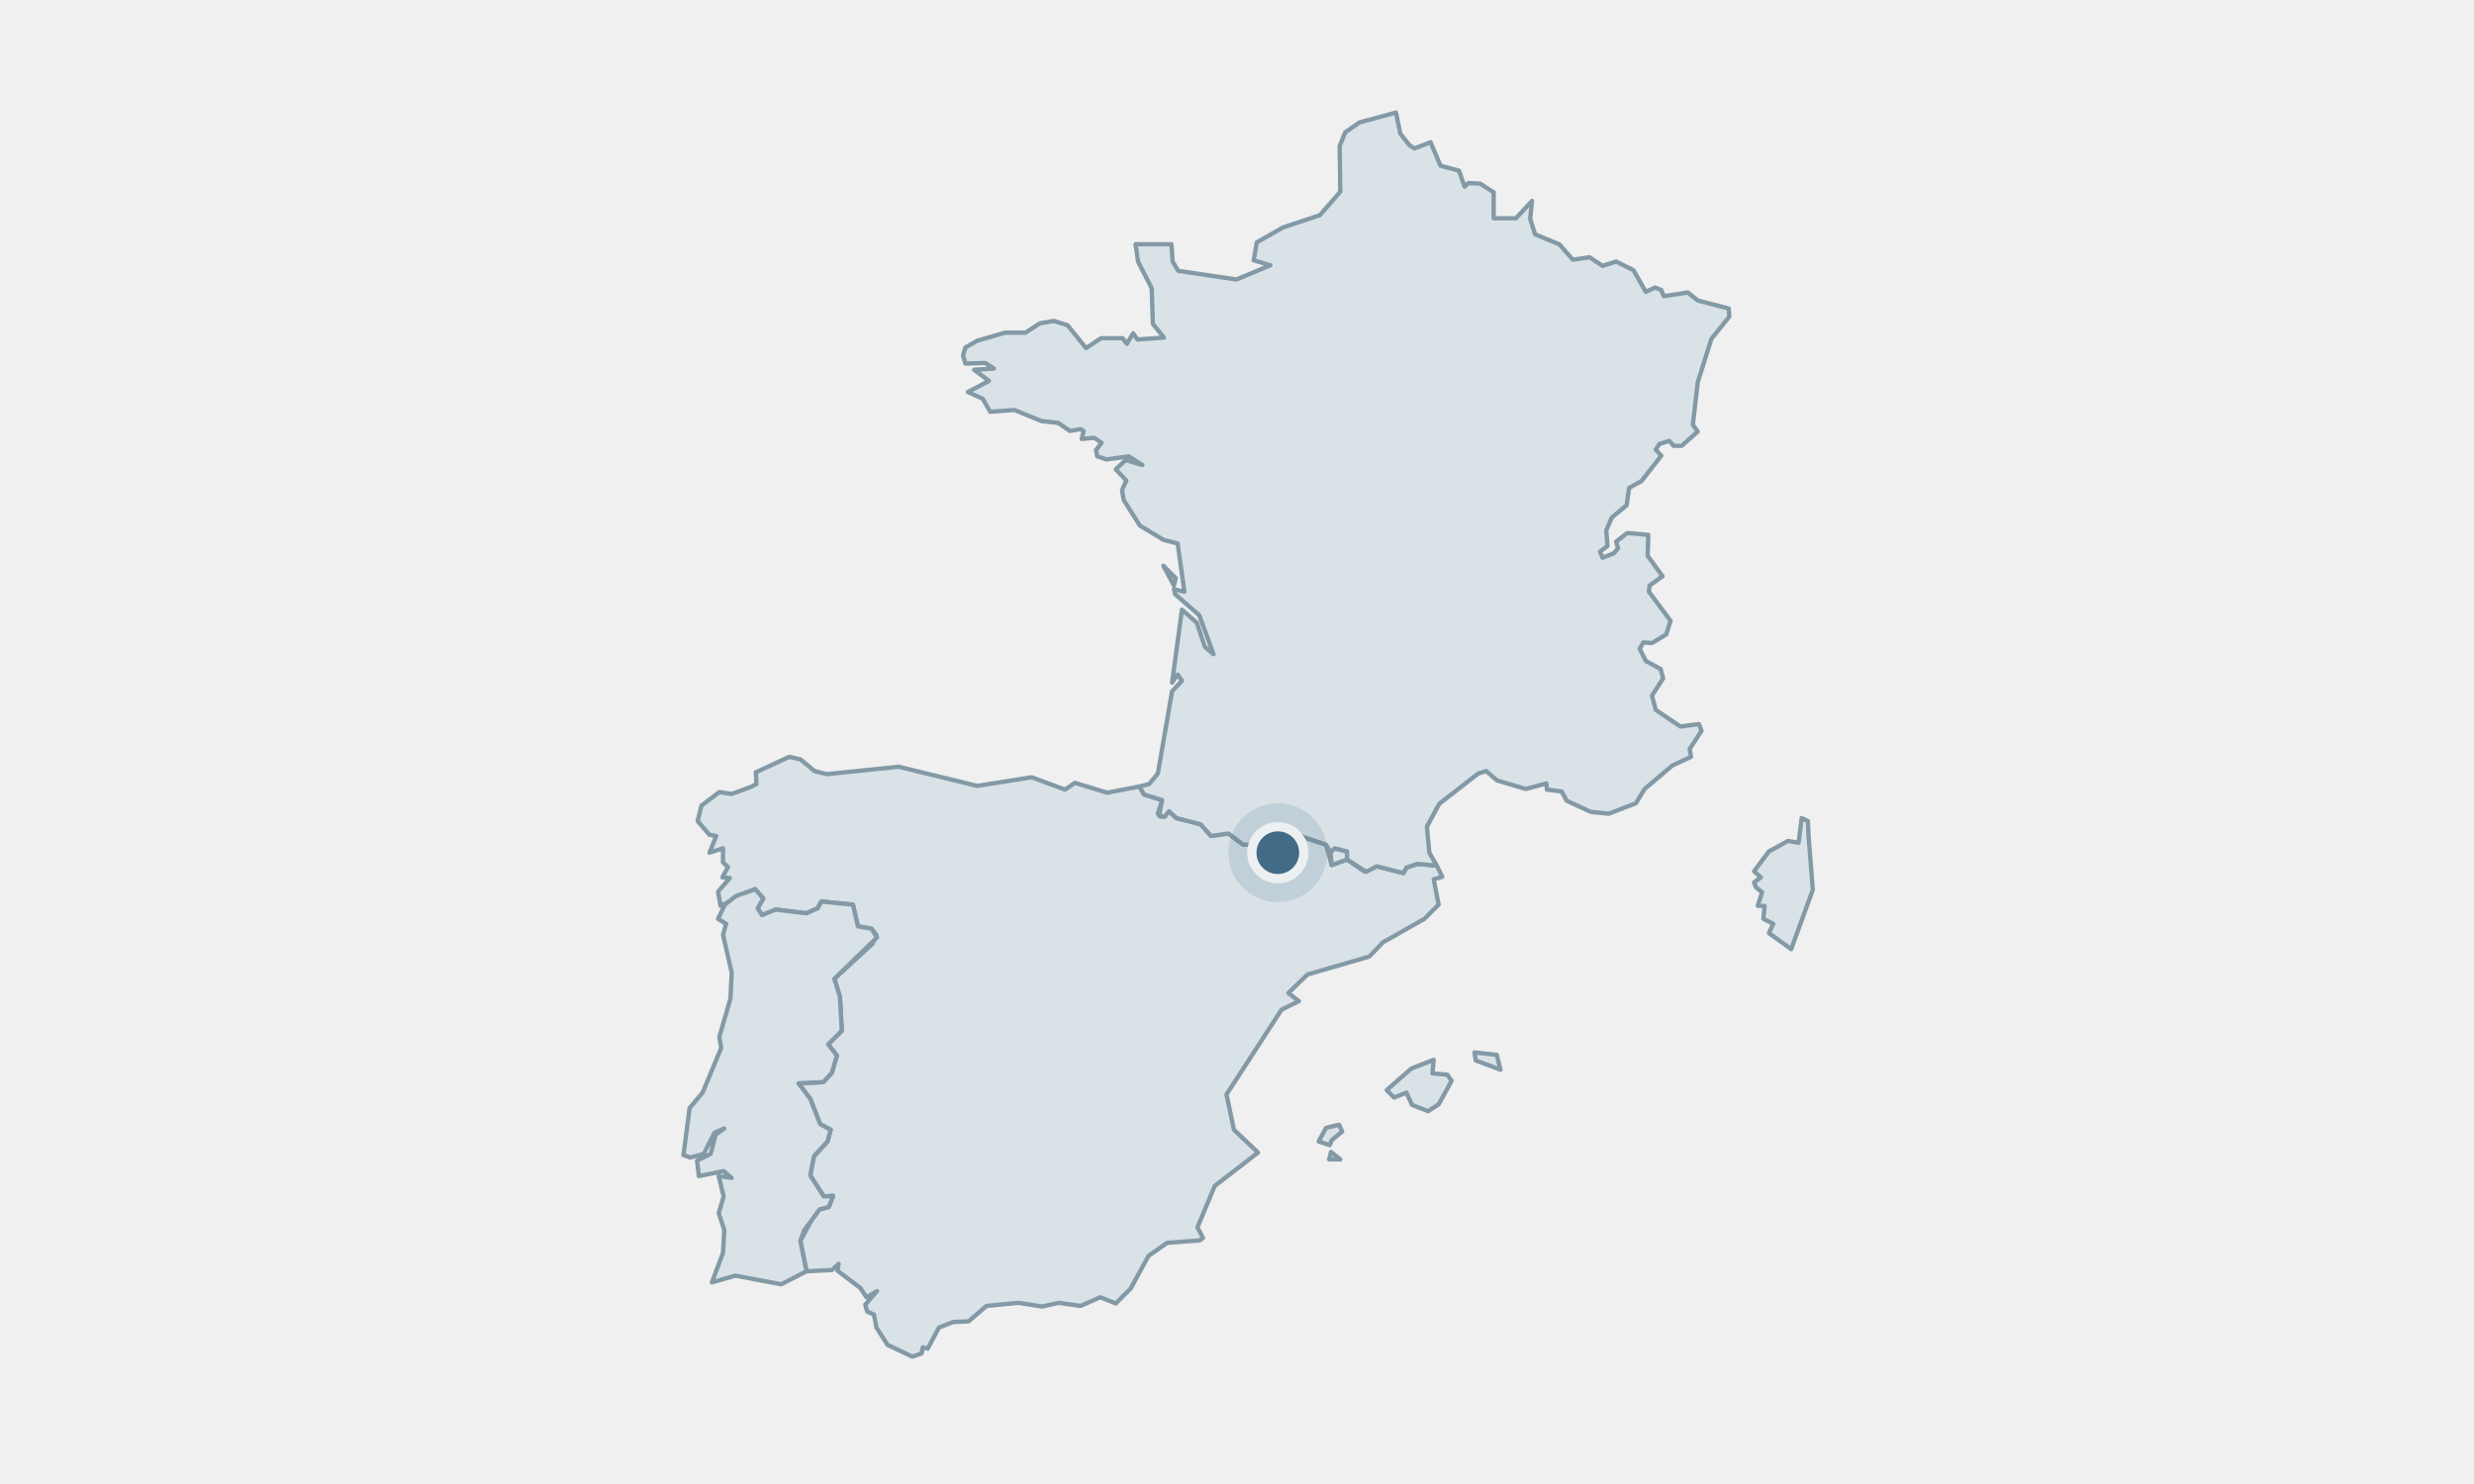
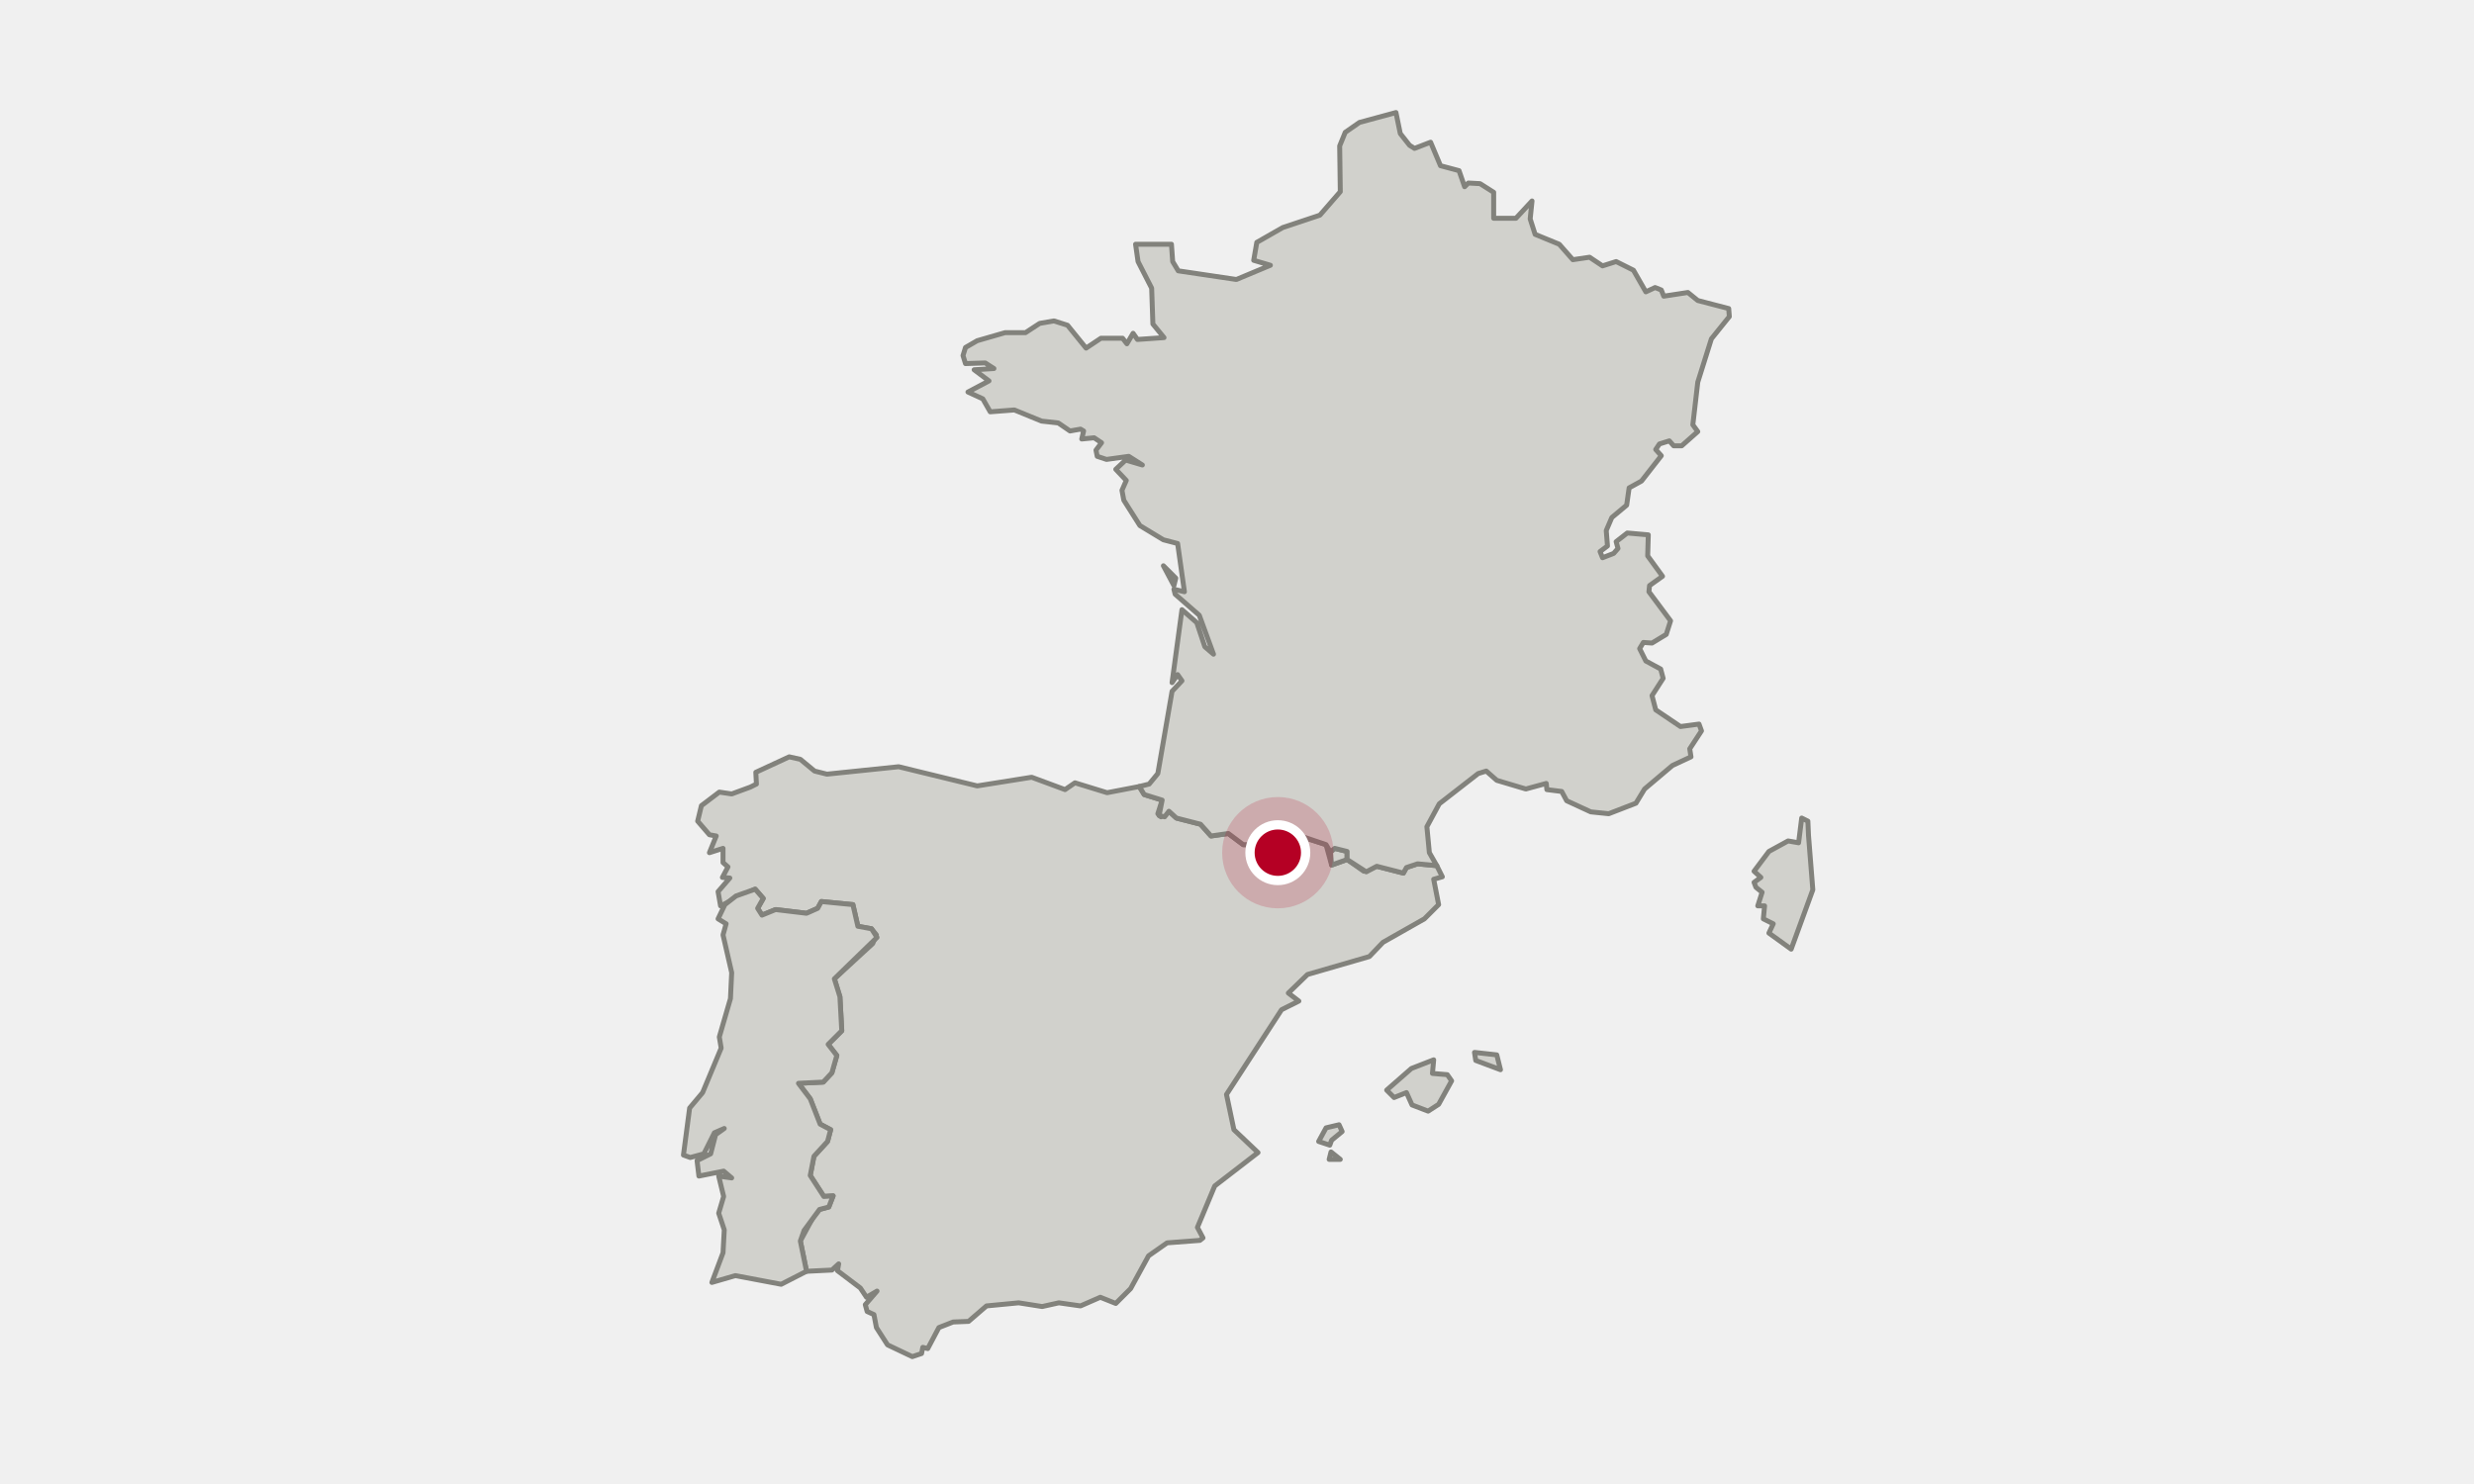
<svg xmlns="http://www.w3.org/2000/svg" width="400" height="240" viewBox="0 0 400 240">
-   <g fill="#d9e2e7" stroke="#8399a6" stroke-width=".7" stroke-linejoin="round" fill-rule="evenodd">
+   <g fill="#d1d1cc" stroke="#82827c" stroke-width=".8" stroke-linejoin="round" fill-rule="evenodd">
    <path data-country="ESP" d="M216.7,187.5 214.9,187.5 215.2,186.3 216.7,187.5ZM231.6,173.6 234,173.8 234.7,174.8 232.6,178.6 230.9,179.7 228.3,178.7 227.4,176.7 225.4,177.5 224.2,176.3 228.2,172.8 231.8,171.4 231.6,173.6ZM242.6,173 238.6,171.5 238.4,170.2 242,170.6 242.6,173ZM215.3,184.4 215,185.2 213.2,184.6 214.4,182.4 216.5,181.9 217,183 215.3,184.4ZM184.2,127.2 185,128.5 187.9,129.4 187.2,131.6 187.7,132.1 189,131.2 190.2,132.3 194.1,133.3 195.8,135.2 198.6,134.8 201,136.6 207.5,136.6 208.1,134.6 214.4,136.6 215.3,139.9 217.8,139 220.5,140.9 222.6,140.1 226.9,141.2 227.4,140.3 229.2,139.7 232.3,140 233.2,141.8 231.8,142.2 232.6,146.3 230.3,148.6 223.6,152.4 221.4,154.7 211.4,157.6 208.3,160.6 210,161.9 207.2,163.3 198.3,177 199.5,182.7 203.4,186.4 196.4,191.8 193.6,198.5 194.5,200.2 194,200.6 188.7,201 185.7,203.1 182.8,208.4 180.4,210.8 177.9,209.8 174.7,211.2 171.2,210.7 168.5,211.3 164.7,210.7 159.5,211.2 156.6,213.7 154.1,213.8 151.8,214.7 150,218.1 149.2,217.9 149,218.9 147.5,219.4 143.5,217.5 141.7,214.7 141.3,212.6 140.2,212.1 139.9,211 141.8,208.8 140.1,209.8 139.1,208.3 135.4,205.5 135.6,204.4 134.5,205.4 130.4,205.6 129.4,200.7 131.5,196.8 132.5,195.6 134,195.2 134.7,193.4 133.2,193.5 131,190.1 131.6,187 133.8,184.6 134.3,182.7 132.6,181.8 131,177.7 129.1,175.2 133.1,175 134.5,173.5 135.3,170.7 133.9,168.9 136.1,166.7 135.8,161.2 134.9,158.3 141.1,152.6 141.7,151.2 140.9,150.2 138.7,149.8 137.9,146.3 132.8,145.8 132.2,146.9 130.4,147.7 125.4,147.1 123.2,148 122.5,146.9 123.4,145.3 122.1,143.8 116.5,146.5 116.1,144.2 118,142 116.8,141.9 117.7,140.2 116.9,139.5 116.9,137.2 114.7,137.9 115.8,135.2 114.7,135 112.8,132.8 113.4,130.3 116.3,128.1 118.3,128.4 121.3,127.3 122.3,126.8 122.2,124.9 127.6,122.4 129.4,122.8 131.7,124.7 133.7,125.2 145.3,124 158,127.1 166.8,125.7 172.2,127.7 173.8,126.6 179,128.2 184.2,127.2Z" />
    <path data-country="PRT" d="M117.2,146.3 119,144.9 122.1,143.8 123.4,145.3 122.5,146.9 123.2,148 125.4,147.1 130.4,147.7 132.2,146.9 132.8,145.8 137.9,146.3 138.7,149.8 140.9,150.2 141.8,151.6 134.9,158.3 135.8,161.2 136.1,166.7 133.9,168.9 135.3,170.7 134.5,173.5 133.1,175 129.1,175.2 131,177.7 132.6,181.8 134.3,182.7 133.8,184.6 131.6,187 131,190.1 133.2,193.5 134.7,193.4 134,195.2 132.5,195.6 130,199 129.4,200.7 130.4,205.6 126.3,207.7 118.9,206.3 115.1,207.4 116.9,202.6 117.1,198.9 116.2,196.2 117,193.5 116.2,190.2 118.3,190.5 117,189.4 113,190.2 112.7,187.7 114.9,186.6 115.7,183.5 117.1,182.5 115.5,183.2 113.8,186.6 111.6,187.2 110.5,186.8 111.5,179.2 113.6,176.7 116.6,169.5 116.3,167.7 118.1,161.5 118.3,157.3 116.9,151.2 117.4,149.4 116.1,148.6 117.2,146.3Z" />
    <path data-country="AND" d="M217.8,139 215.3,139.9 215.1,137.8 215.8,137.2 217.8,137.7 217.8,139Z" />
    <path data-country="FRA" d="M292.4,135.1 293.1,143.9 289.6,153.5 286,150.9 286.7,149.4 285.1,148.6 285.3,146.5 284.2,146.5 284.9,144.3 283.9,143.5 283.6,142.7 284.7,141.9 283.6,140.9 286,137.7 289.1,136 290.8,136.3 291.3,132.3 292.3,132.8 292.4,135.1ZM274.5,69.8 271.9,72.1 270.6,72.1 269.9,71.3 268.3,71.8 267.7,72.7 268.6,73.7 265.4,77.8 263.4,78.9 263,81.7 260.6,83.7 259.7,85.8 259.9,88.3 258.7,89.2 259.1,90.2 260.9,89.5 261.6,88.7 261.3,87.6 263.1,86.2 266.5,86.5 266.4,89.9 268.8,93.2 266.7,94.7 266.6,95.7 270.1,100.4 269.4,102.6 267.1,104 265.7,103.9 265.1,104.9 266.1,106.9 268.5,108.2 268.9,109.7 267.1,112.5 267.7,114.8 271.7,117.5 274.7,117.1 275.1,118.2 273.2,121.1 273.4,122.4 270.4,123.8 265.9,127.6 264.5,129.9 260.1,131.6 257.2,131.3 253.3,129.5 252.5,128 250.1,127.7 250,126.7 246.7,127.6 242,126.2 240.3,124.7 239,125.1 232.7,130 230.7,133.7 231.1,137.9 232.3,140 229.2,139.7 227.4,140.3 226.9,141.2 222.6,140.1 220.9,141 217.8,139 217.8,137.7 215.8,137.2 215.1,137.8 214.4,136.6 208.8,134.7 207.9,134.7 207.5,136.6 201,136.6 198.6,134.8 195.8,135.2 194.1,133.3 190.2,132.3 189,131.2 188.3,132.1 187.4,131.9 187.9,129.4 185,128.5 184.2,127.2 185.8,126.8 187.2,125.1 189.5,111.8 191.1,110.1 190.4,109.1 189.5,110.4 191.1,98.6 193.5,100.7 194.8,104.6 196.2,105.8 193.9,99.5 190,96.1 189.8,95.3 191.5,95.7 190.4,87.9 188.1,87.3 184.3,85 181.7,80.9 181.4,79.3 182.1,77.7 180.4,75.9 182,74.4 184.7,75.2 182.5,73.8 178.9,74.3 177.4,73.8 177.2,72.8 178.1,71.6 176.9,70.8 174.9,71 175.2,69.7 174.7,69.4 173,69.7 171.1,68.4 168.4,68.1 164,66.3 160.1,66.6 158.9,64.5 156.5,63.4 159.9,61.6 157.5,59.8 160.7,59.6 159.3,58.7 156.1,58.8 155.7,57.5 156.1,56.2 158,55.1 162.5,53.8 165.8,53.8 168.1,52.3 170.4,51.9 172.6,52.6 175.6,56.3 178,54.7 181.5,54.7 182.2,55.6 183.2,53.9 183.9,54.9 188.2,54.6 186.4,52.4 186.2,46.6 184,42.3 183.6,39.5 189.4,39.5 189.6,42.3 190.5,43.8 199.9,45.2 205.4,42.9 202.7,42.1 203.2,39.2 207.4,36.8 213.4,34.8 216.7,31 216.6,23.6 217.5,21.4 219.8,19.8 225.7,18.2 226.4,21.6 227.9,23.5 228.7,24 231.3,23 232.9,26.8 235.9,27.6 236.8,30.2 237.4,29.6 239.3,29.7 241.5,31.1 241.5,35.3 245.1,35.3 247.7,32.5 247.4,35.4 248.2,37.9 252.1,39.5 254.3,42 257,41.6 259.1,43 261.3,42.3 264.1,43.7 266.1,47.2 267.6,46.5 268.6,46.9 269,47.9 272.9,47.3 274.5,48.6 279.5,49.9 279.6,51.2 276.7,54.8 274.5,61.8 273.7,68.7 274.5,69.8ZM190.1,93.5 189.8,94.7 188.1,91.5 190.1,93.5Z" />
  </g>
  <g data-coordinates="0.54,42.594">
-     <circle cx="206.6" cy="137.9" r="8" fill="#426b87" opacity=".16" />
-     <circle cx="206.6" cy="137.9" r="4.2" fill="#426b87" stroke="#edf0f1" stroke-width="1.5" />
+     <circle cx="206.6" cy="137.9" r="9" fill="#b50024" opacity=".18" />
+     <circle cx="206.6" cy="137.9" r="4.5" fill="#b50024" stroke="#fff" stroke-width="1.5" />
  </g>
</svg>
